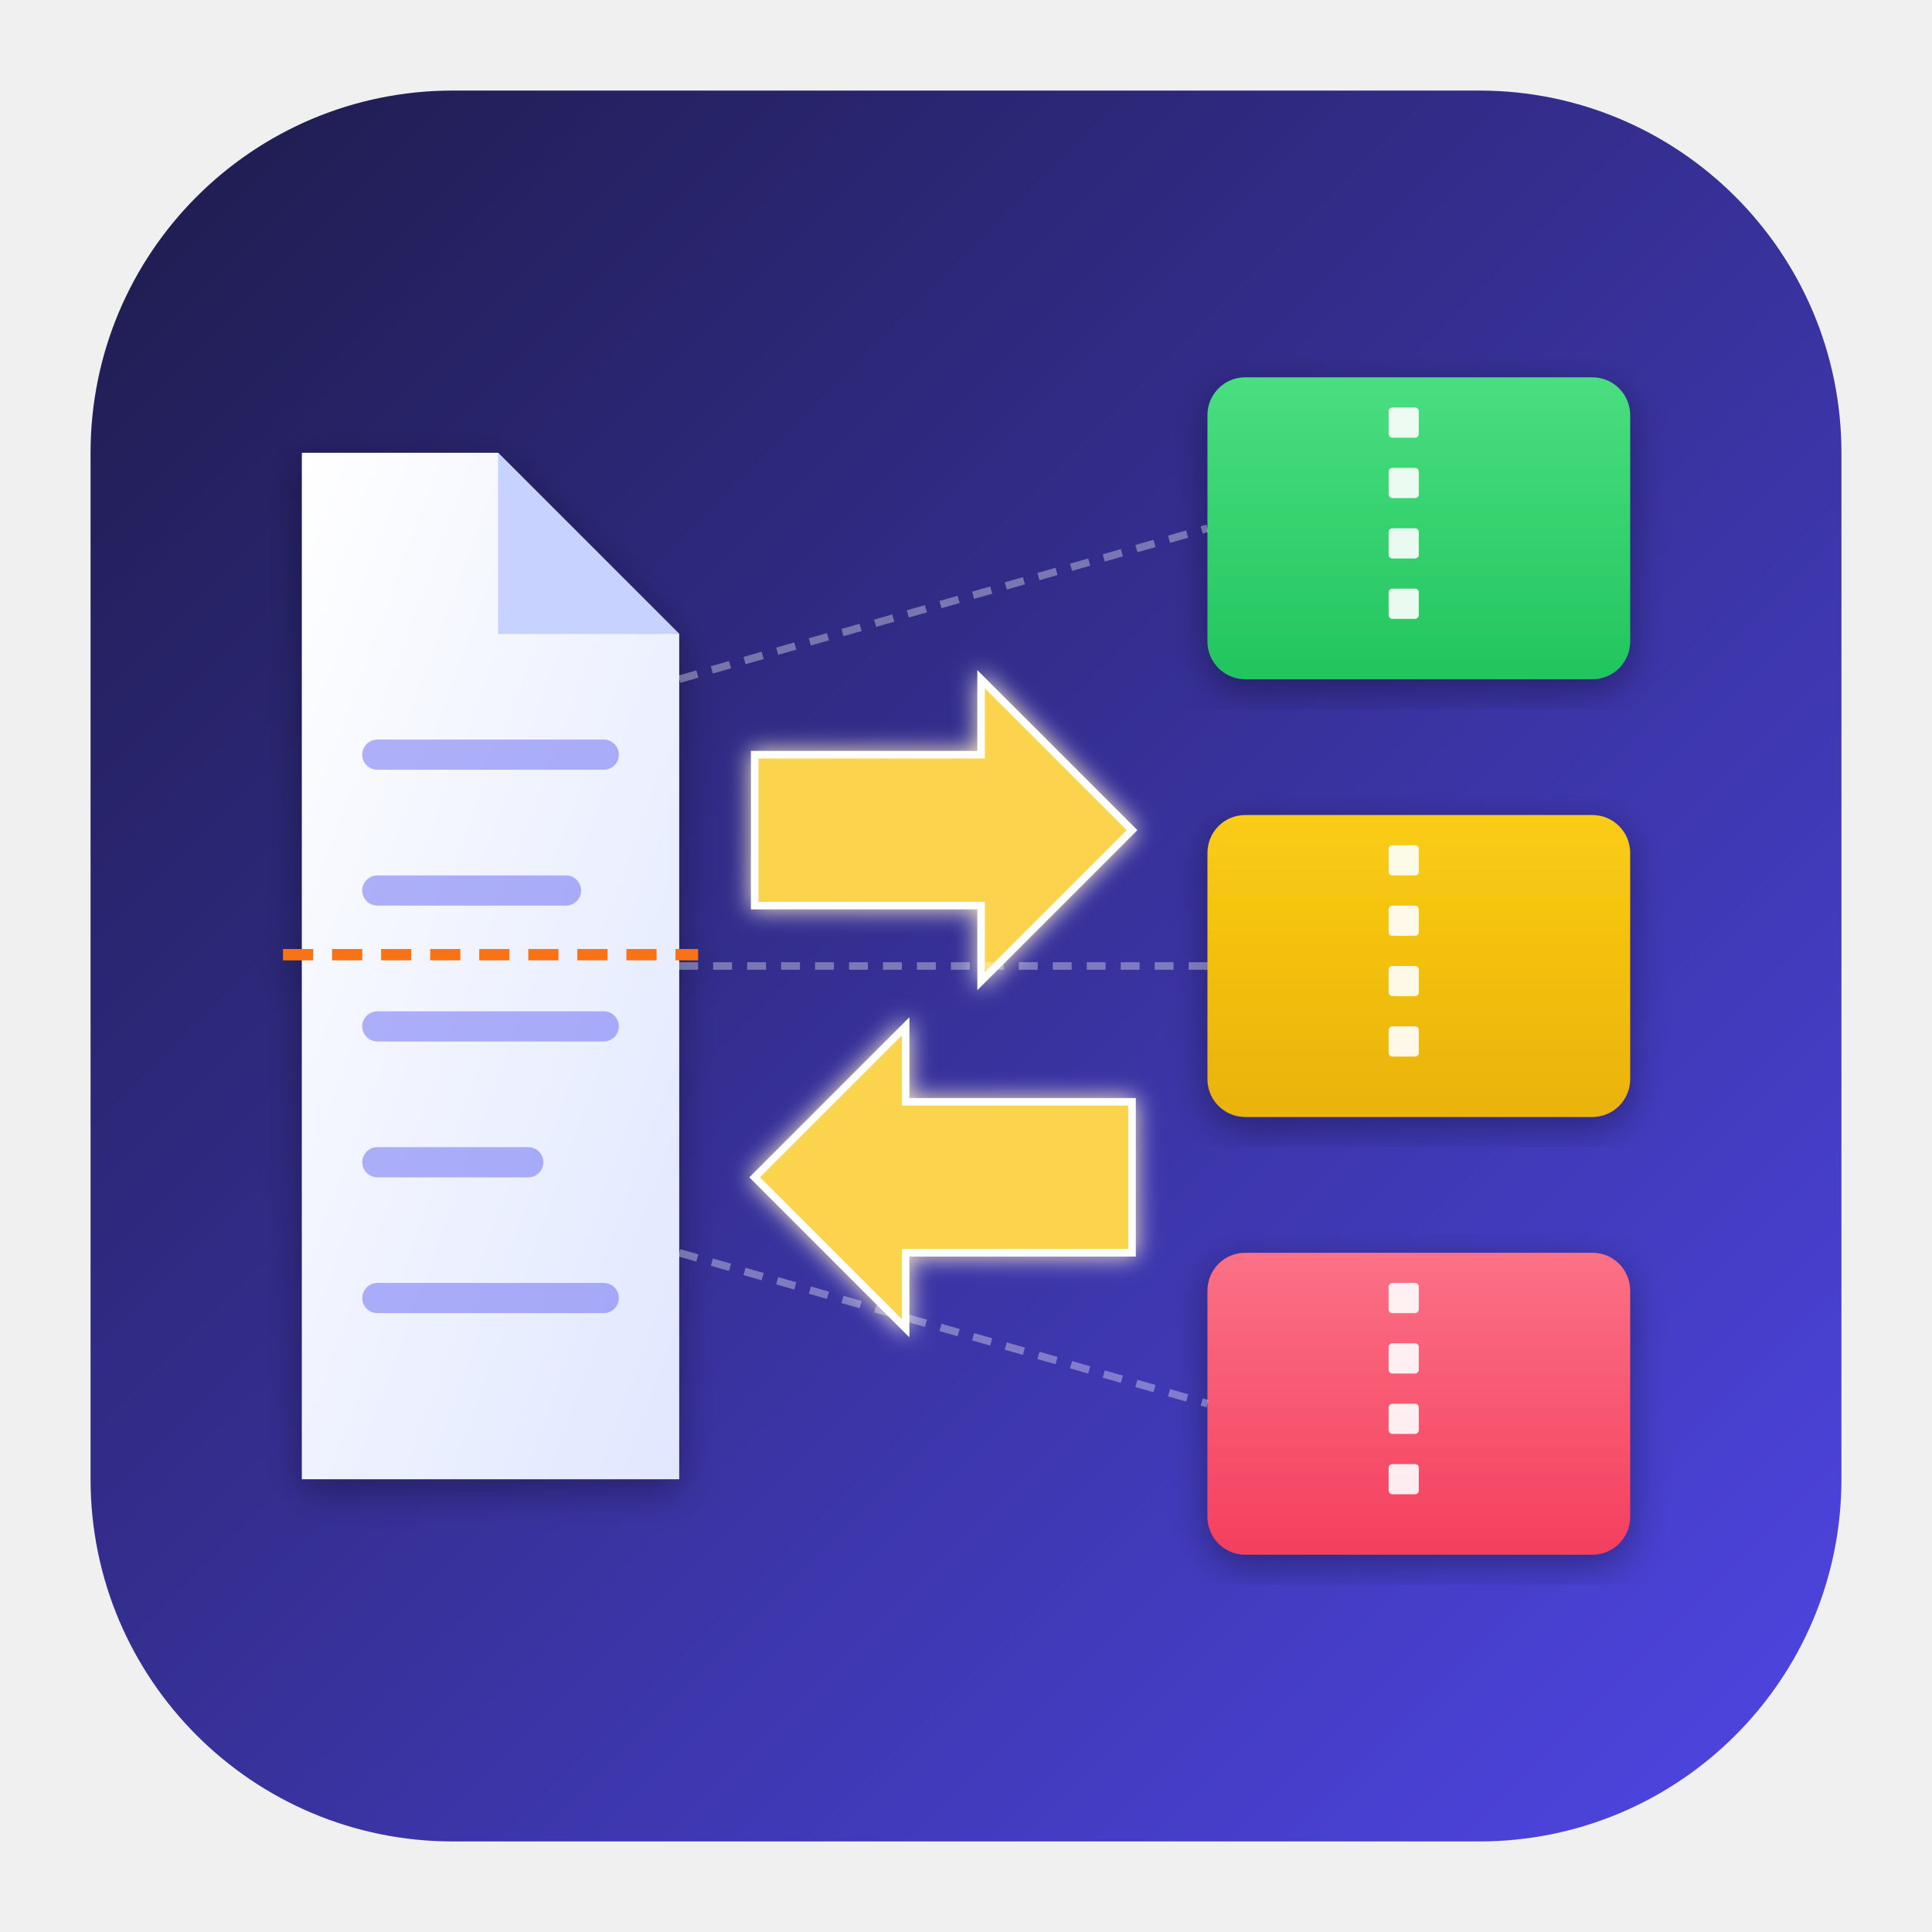
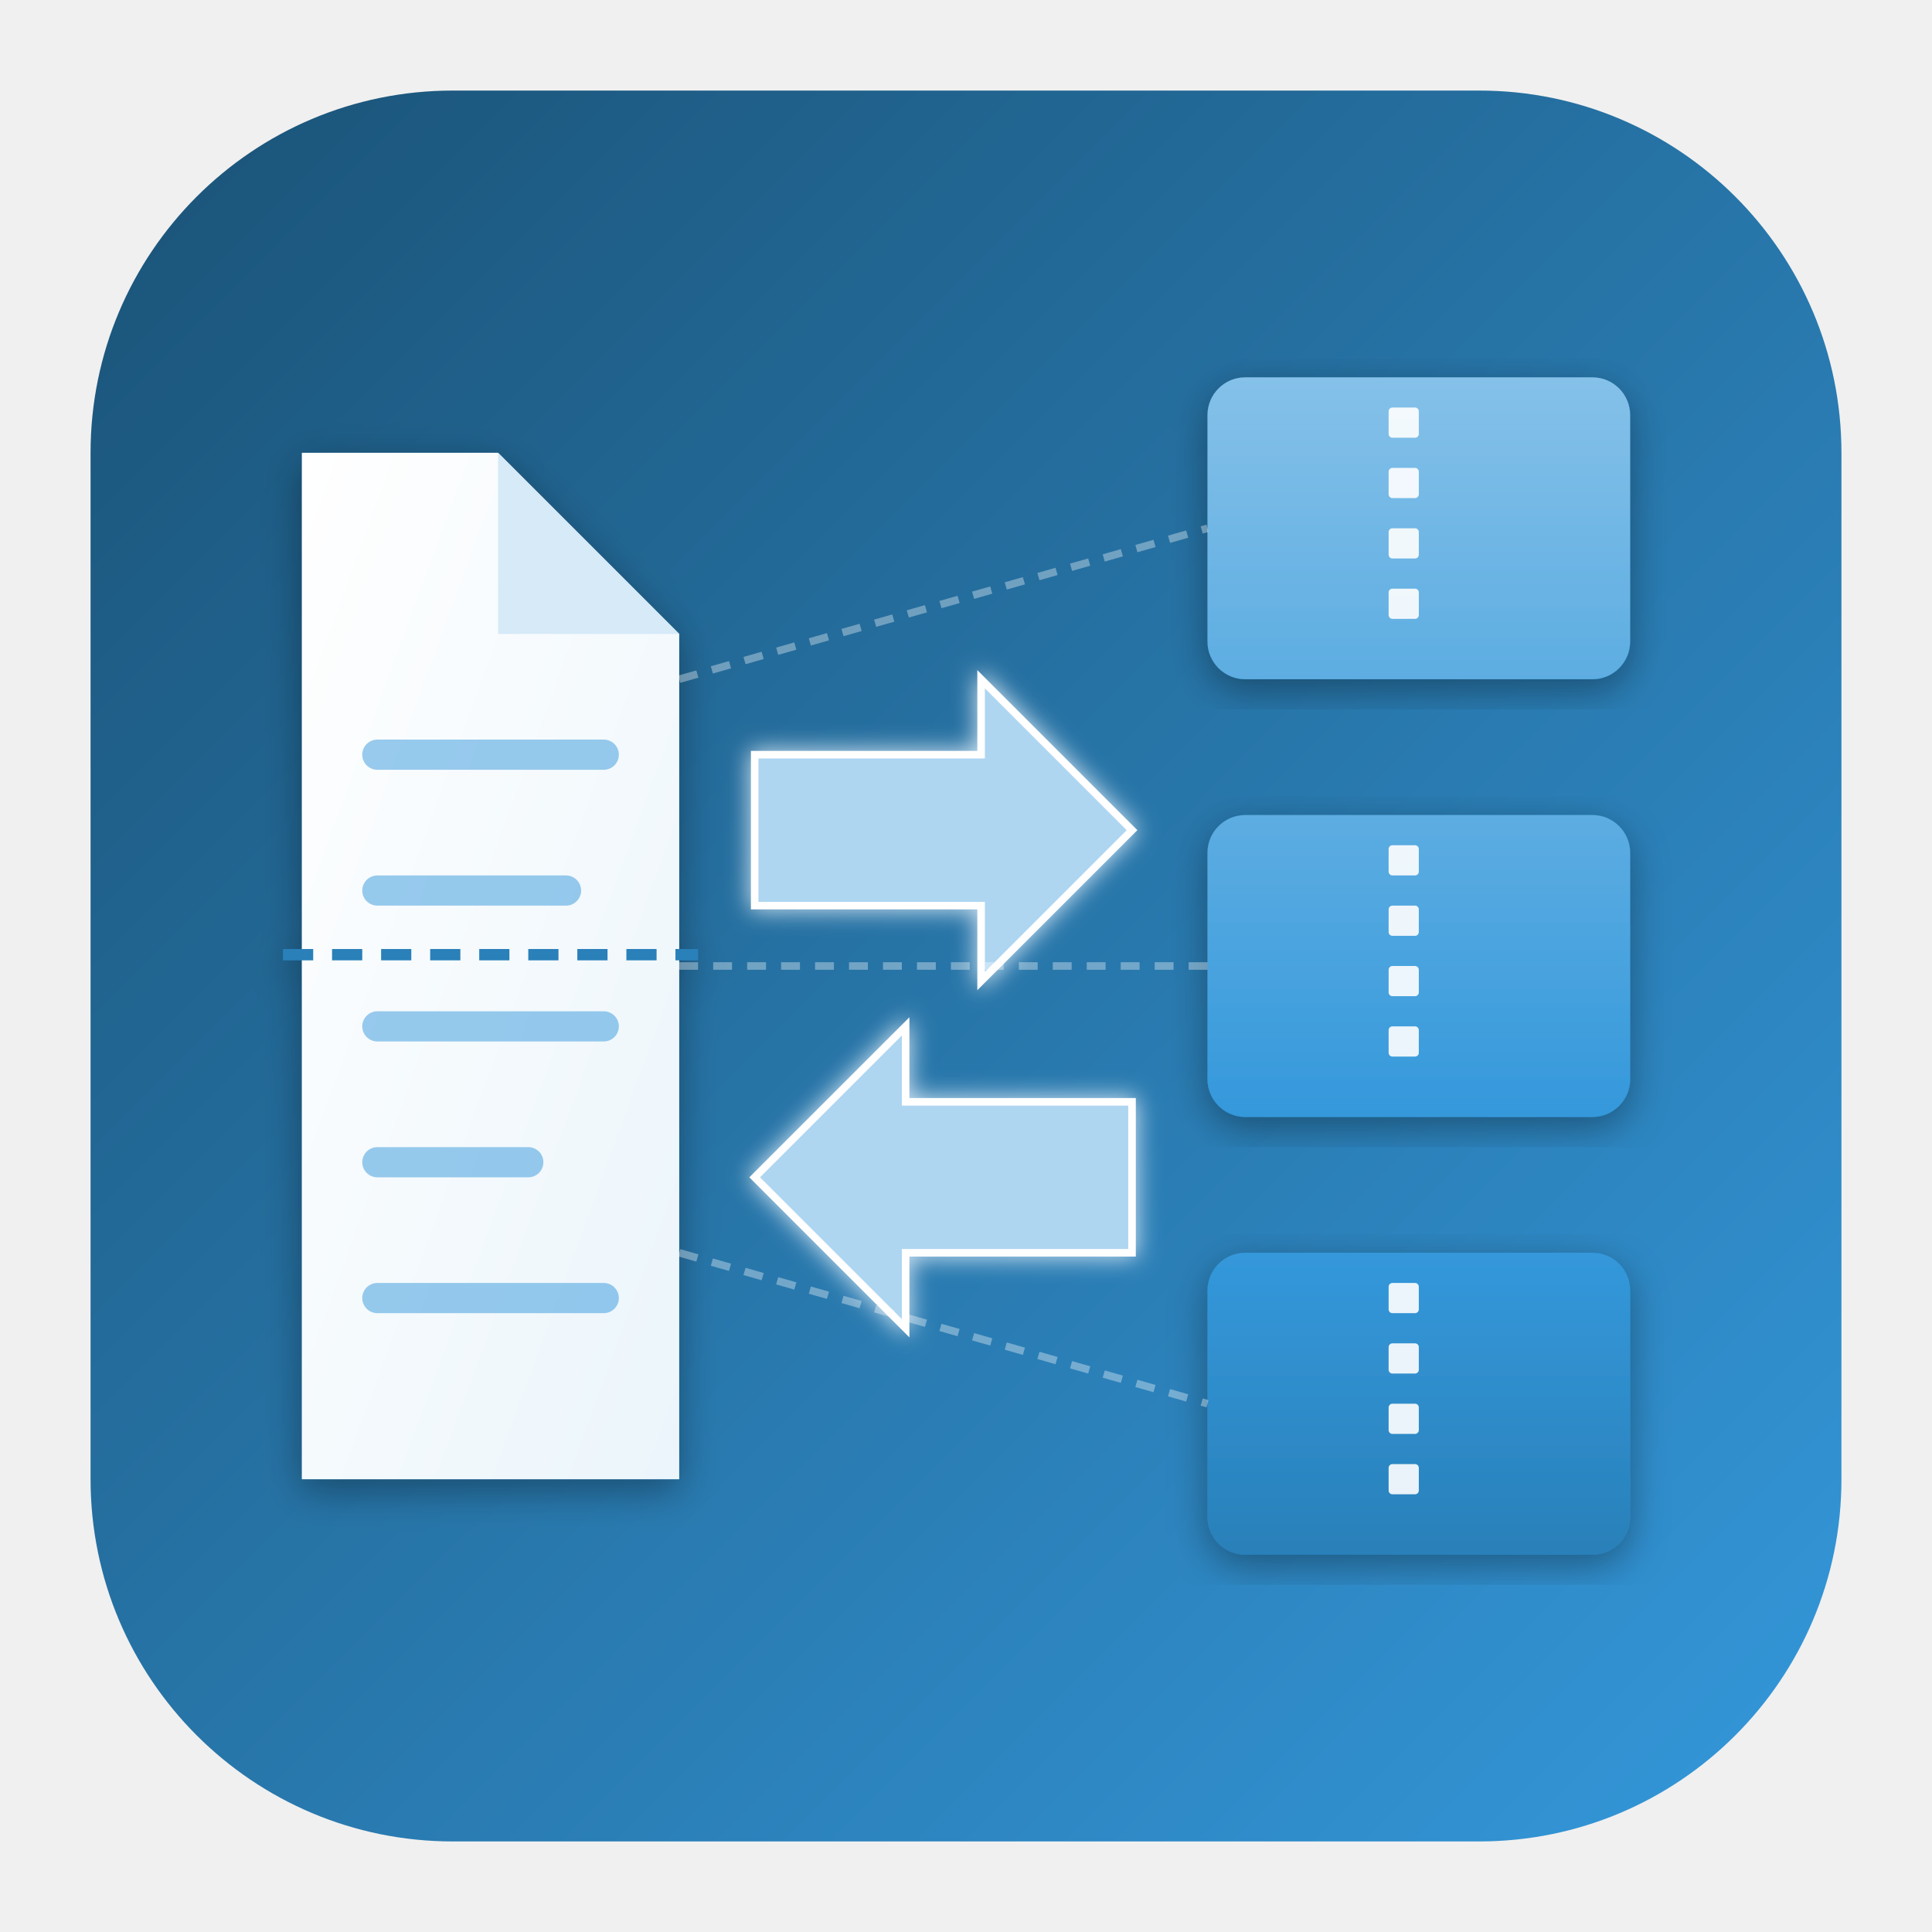
<svg xmlns="http://www.w3.org/2000/svg" viewBox="0 0 512 512" role="img" aria-labelledby="title desc">
  <defs>
    <linearGradient id="bg" x1="0%" y1="0%" x2="100%" y2="100%">
-       <stop offset="0%" stop-color="#1E1B4B" />
-       <stop offset="100%" stop-color="#4F46E5" />
+       <stop offset="0%" stop-color="#1a5276" />
+       <stop offset="100%" stop-color="#3498db" />
    </linearGradient>
    <linearGradient id="doc" x1="0%" y1="0%" x2="100%" y2="100%">
      <stop offset="0%" stop-color="#FFFFFF" />
-       <stop offset="100%" stop-color="#E0E7FF" />
+       <stop offset="100%" stop-color="#ebf5fb" />
    </linearGradient>
    <linearGradient id="zip1" x1="0%" y1="0%" x2="0%" y2="100%">
-       <stop offset="0%" stop-color="#4ADE80" />
-       <stop offset="100%" stop-color="#22C55E" />
+       <stop offset="0%" stop-color="#85c1e9" />
+       <stop offset="100%" stop-color="#5dade2" />
    </linearGradient>
    <linearGradient id="zip2" x1="0%" y1="0%" x2="0%" y2="100%">
-       <stop offset="0%" stop-color="#FACC15" />
-       <stop offset="100%" stop-color="#EAB308" />
+       <stop offset="0%" stop-color="#5dade2" />
+       <stop offset="100%" stop-color="#3498db" />
    </linearGradient>
    <linearGradient id="zip3" x1="0%" y1="0%" x2="0%" y2="100%">
-       <stop offset="0%" stop-color="#FB7185" />
-       <stop offset="100%" stop-color="#F43F5E" />
+       <stop offset="0%" stop-color="#3498db" />
+       <stop offset="100%" stop-color="#2980b9" />
    </linearGradient>
    <filter id="shadow">
      <feDropShadow dx="0" dy="3" stdDeviation="5" flood-color="#000" flood-opacity="0.35" />
    </filter>
    <filter id="glow">
      <feGaussianBlur stdDeviation="3" result="blur" />
      <feMerge>
        <feMergeNode in="blur" />
        <feMergeNode in="SourceGraphic" />
      </feMerge>
    </filter>
  </defs>
  <rect x="24" y="24" width="464" height="464" rx="96" fill="url(#bg)" />
  <g filter="url(#shadow)">
    <path d="M80 120 L80 392 L180 392 L180 168 L132 120 Z" fill="url(#doc)" />
-     <path d="M132 120 L132 168 L180 168" fill="#C7D2FE" />
-     <g stroke="#6366F1" stroke-width="8" stroke-linecap="round" opacity="0.5">
+     <path d="M132 120 L132 168 L180 168" fill="#d6eaf8" />
+     <g stroke="#3498db" stroke-width="8" stroke-linecap="round" opacity="0.5">
      <line x1="100" y1="200" x2="160" y2="200" />
      <line x1="100" y1="236" x2="150" y2="236" />
      <line x1="100" y1="272" x2="160" y2="272" />
      <line x1="100" y1="308" x2="140" y2="308" />
      <line x1="100" y1="344" x2="160" y2="344" />
    </g>
-     <line x1="75" y1="253" x2="185" y2="253" stroke="#F97316" stroke-width="3" stroke-dasharray="8,5" />
+     <line x1="75" y1="253" x2="185" y2="253" stroke="#2980b9" stroke-width="3" stroke-dasharray="8,5" />
  </g>
  <g filter="url(#glow)">
-     <polygon points="200,200 260,200 260,180 300,220 260,260 260,240 200,240" fill="#FCD34D" stroke="#FFF" stroke-width="2" />
-     <polygon points="300,292 240,292 240,272 200,312 240,352 240,332 300,332" fill="#FCD34D" stroke="#FFF" stroke-width="2" />
+     <polygon points="200,200 260,200 260,180 300,220 260,260 260,240 200,240" fill="#aed6f1" stroke="#FFF" stroke-width="2" />
+     <polygon points="300,292 240,292 240,272 200,312 240,352 240,332 300,332" fill="#aed6f1" stroke="#FFF" stroke-width="2" />
  </g>
  <g filter="url(#shadow)">
    <rect x="320" y="100" width="112" height="80" rx="10" fill="url(#zip1)" />
    <g fill="#FFF" opacity="0.9">
      <rect x="368" y="108" width="8" height="8" rx="1" />
      <rect x="368" y="124" width="8" height="8" rx="1" />
      <rect x="368" y="140" width="8" height="8" rx="1" />
      <rect x="368" y="156" width="8" height="8" rx="1" />
    </g>
  </g>
  <g filter="url(#shadow)">
    <rect x="320" y="216" width="112" height="80" rx="10" fill="url(#zip2)" />
    <g fill="#FFF" opacity="0.9">
      <rect x="368" y="224" width="8" height="8" rx="1" />
      <rect x="368" y="240" width="8" height="8" rx="1" />
      <rect x="368" y="256" width="8" height="8" rx="1" />
      <rect x="368" y="272" width="8" height="8" rx="1" />
    </g>
  </g>
  <g filter="url(#shadow)">
    <rect x="320" y="332" width="112" height="80" rx="10" fill="url(#zip3)" />
    <g fill="#FFF" opacity="0.9">
      <rect x="368" y="340" width="8" height="8" rx="1" />
      <rect x="368" y="356" width="8" height="8" rx="1" />
      <rect x="368" y="372" width="8" height="8" rx="1" />
      <rect x="368" y="388" width="8" height="8" rx="1" />
    </g>
  </g>
  <g stroke="#FFF" stroke-width="2" stroke-dasharray="5,4" opacity="0.35">
    <line x1="180" y1="180" x2="320" y2="140" />
    <line x1="180" y1="256" x2="320" y2="256" />
    <line x1="180" y1="332" x2="320" y2="372" />
  </g>
</svg>
